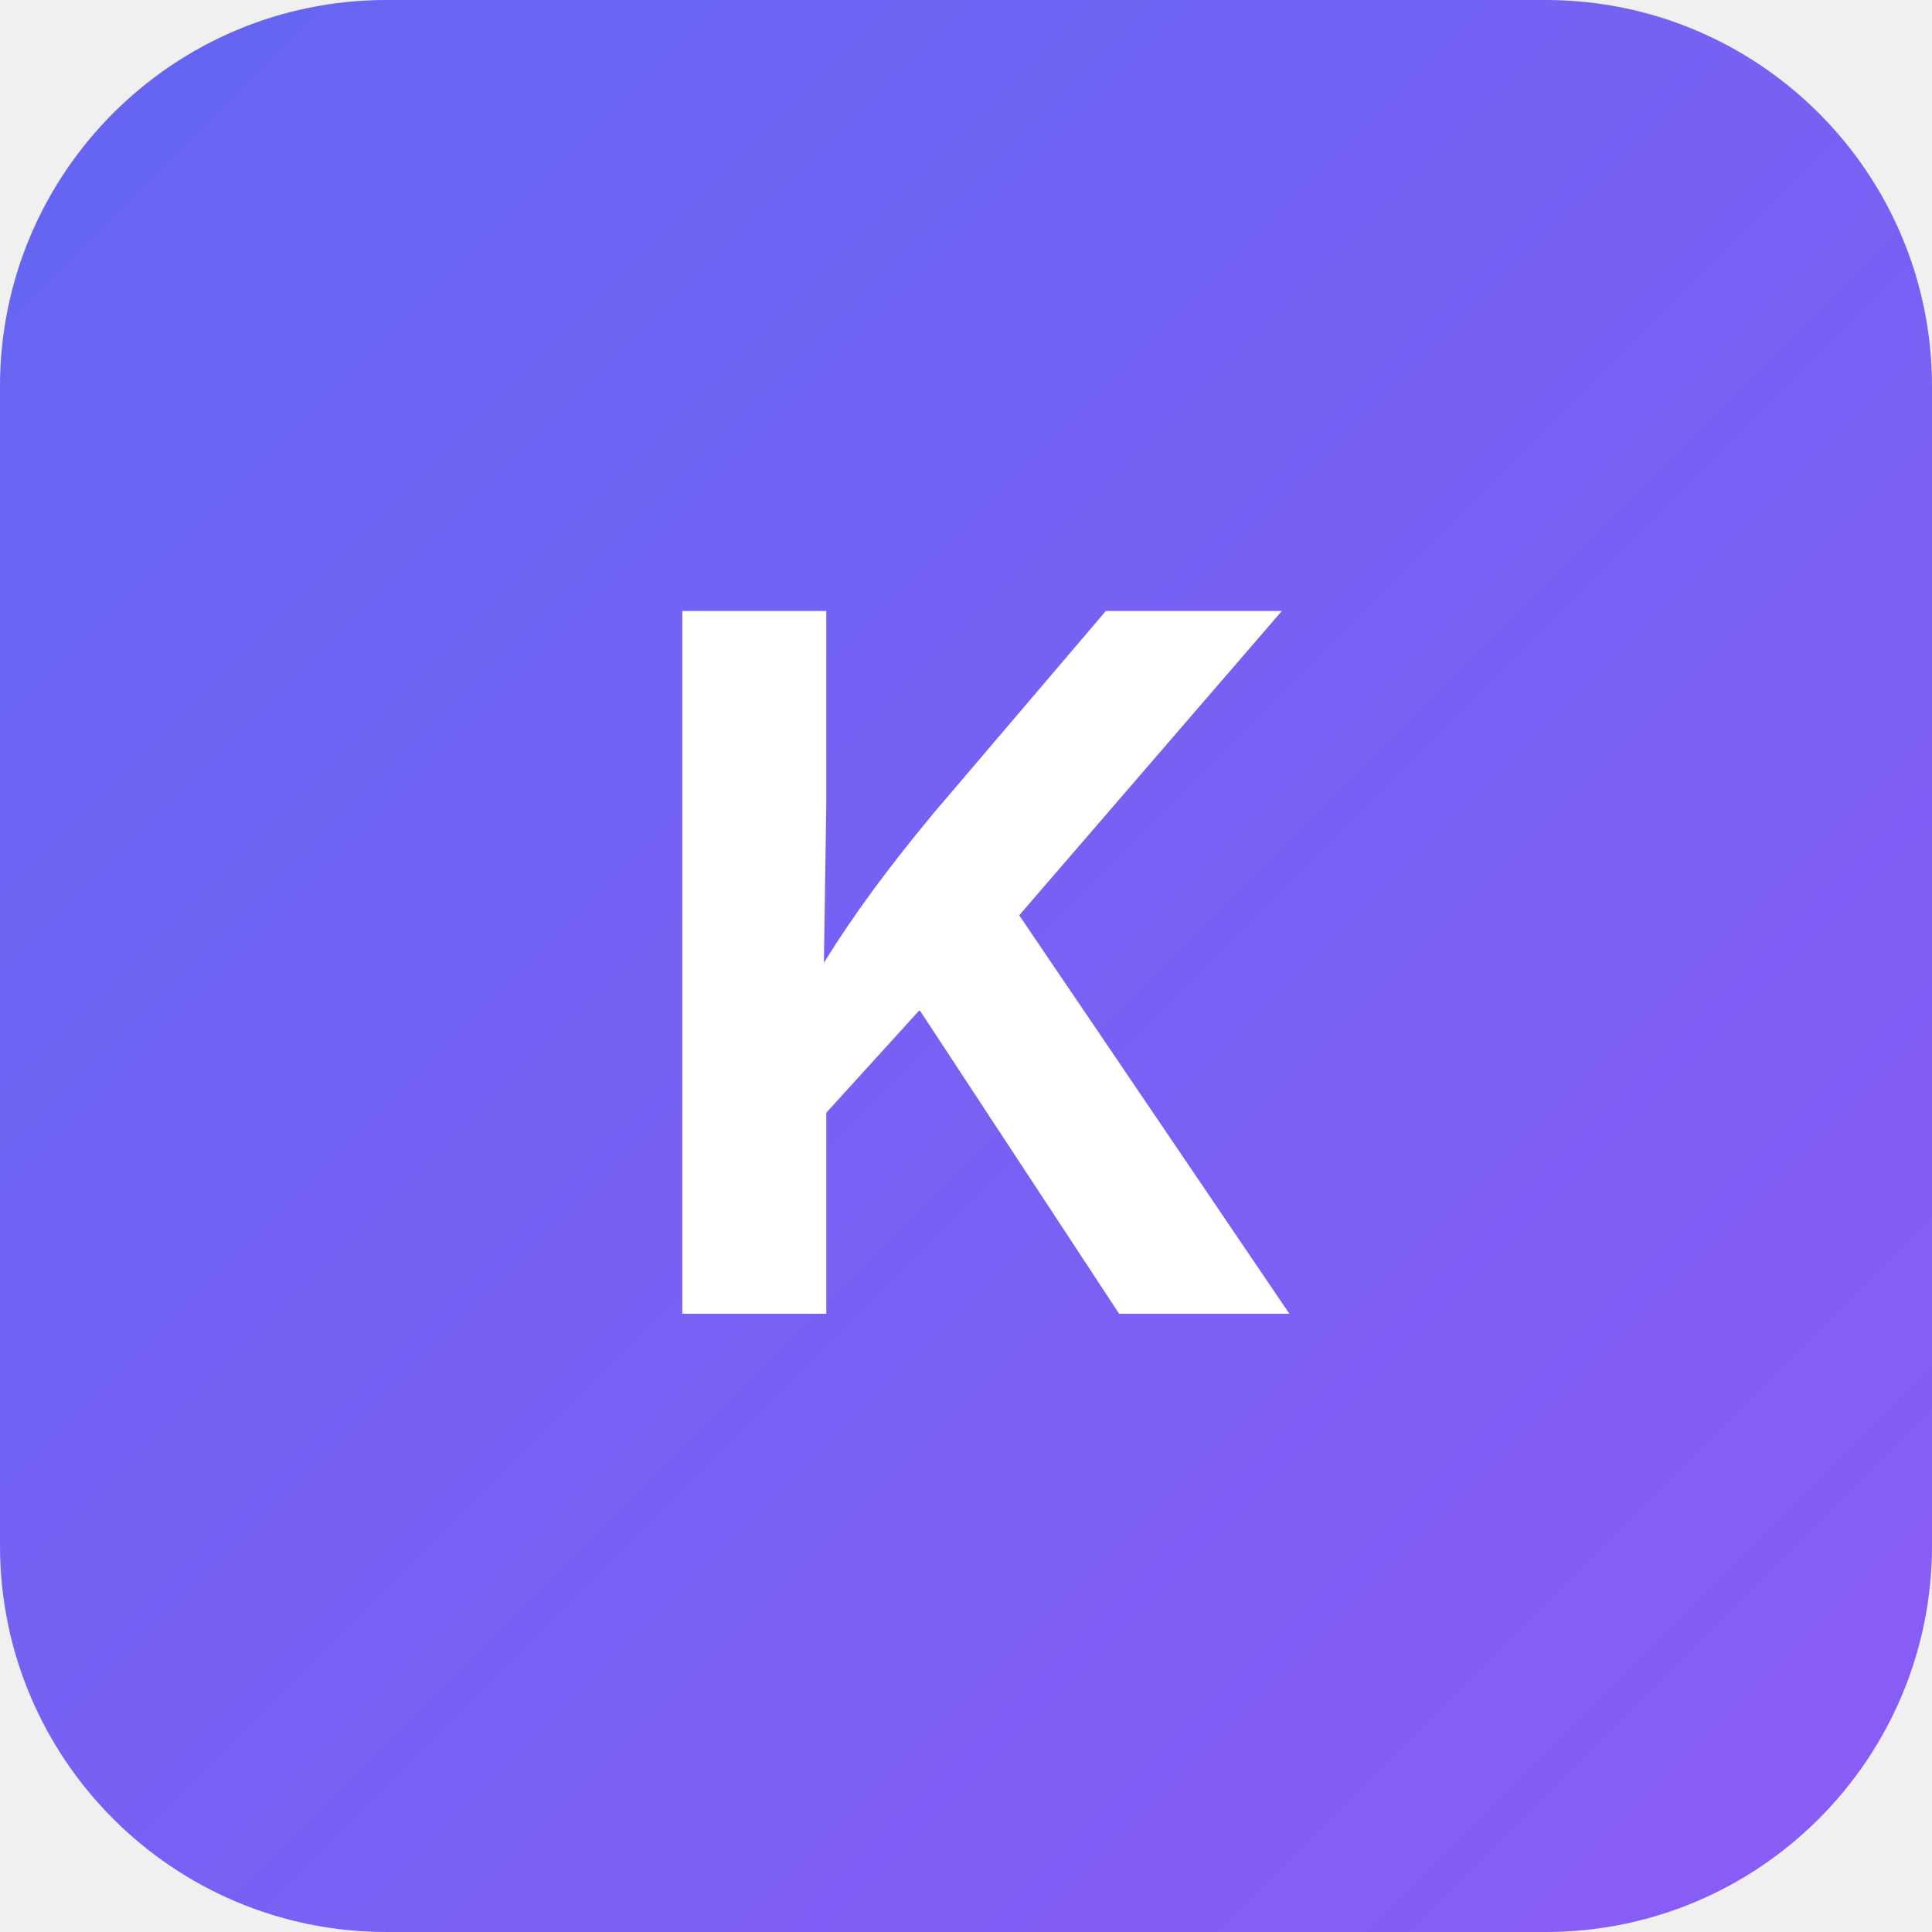
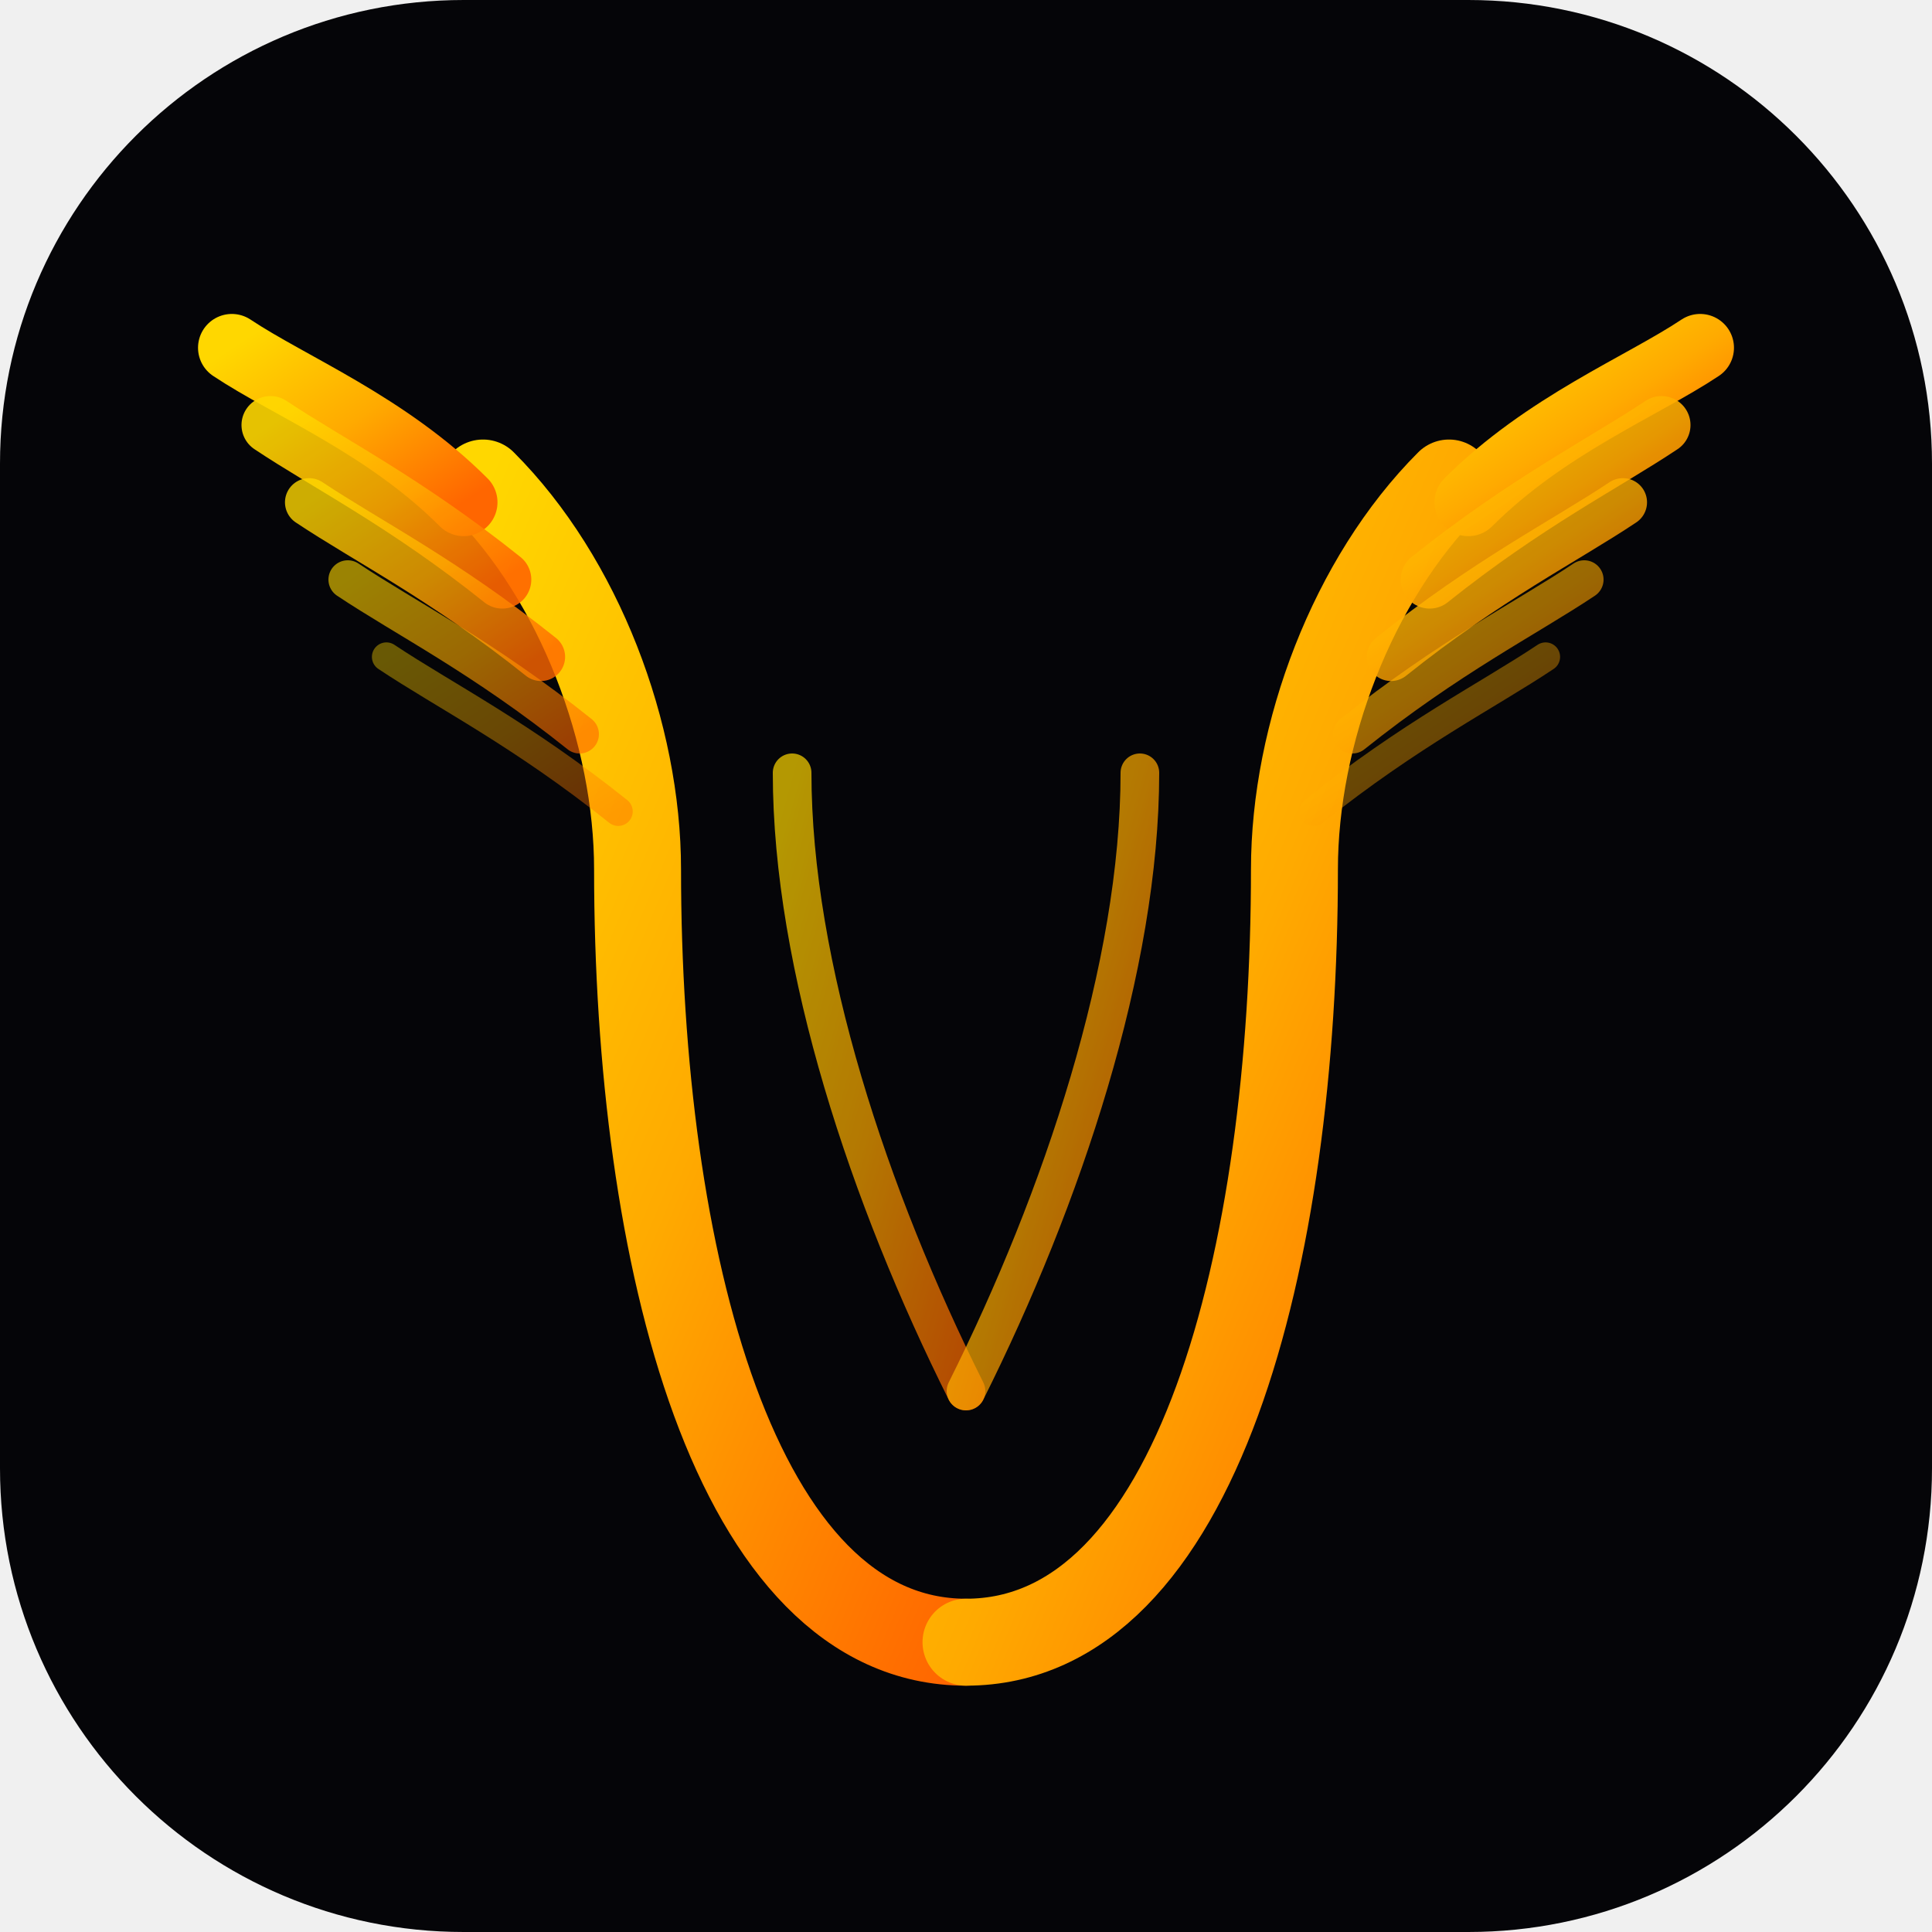
<svg xmlns="http://www.w3.org/2000/svg" viewBox="0 0 100 100">
  <defs>
-     <linearGradient id="grad" x1="0%" y1="0%" x2="100%" y2="100%">
-       <stop offset="0%" style="stop-color:#6366f1" />
-       <stop offset="100%" style="stop-color:#8b5cf6" />
+     <linearGradient id="gradPrimary" x1="0%" y1="0%" x2="100%" y2="100%">
+       <stop offset="0%" stop-color="#ffd700" />
+       <stop offset="50%" stop-color="#ffaa00" />
+       <stop offset="100%" stop-color="#ff6600" />
    </linearGradient>
  </defs>
-   <rect width="100" height="100" rx="20" fill="url(#grad)" />
-   <text x="50" y="68" font-family="Inter, sans-serif" font-size="50" font-weight="700" fill="white" text-anchor="middle">K</text>
+   <rect width="100" height="100" rx="24" fill="#050508" />
+   <g fill="none" stroke="url(#gradPrimary)" stroke-linecap="round" stroke-linejoin="round">
+     <path d="M 50 85 C 38 85, 33 65, 33 45 C 33 38, 30 30, 25 25" stroke-width="4.5" />
+     <path d="M 50 85 C 62 85, 67 65, 67 45 C 67 38, 70 30, 75 25" stroke-width="4.5" />
+     <path d="M 50 72 C 45 62, 41 50, 41 40" stroke-width="2" opacity="0.7" />
+     <path d="M 50 72 C 55 62, 59 50, 59 40" stroke-width="2" opacity="0.7" />
+     <path d="M 24 26 C 20 22, 15 20, 12 18" stroke-width="3.5" />
+     <path d="M 26 30 C 21 26, 17 24, 14 22" stroke-width="3.0" opacity="0.9" />
+     <path d="M 28 34 C 23 30, 19 28, 16 26" stroke-width="2.5" opacity="0.8" />
+     <path d="M 30 38 C 25 34, 21 32, 18 30" stroke-width="2.0" opacity="0.6" />
+     <path d="M 32 42 C 27 38, 23 36, 20 34" stroke-width="1.5" opacity="0.4" />
+     <path d="M 76 26 C 80 22, 85 20, 88 18" stroke-width="3.5" />
+     <path d="M 74 30 C 79 26, 83 24, 86 22" stroke-width="3.0" opacity="0.9" />
+     <path d="M 72 34 C 77 30, 81 28, 84 26" stroke-width="2.5" opacity="0.8" />
+     <path d="M 70 38 C 75 34, 79 32, 82 30" stroke-width="2.0" opacity="0.6" />
+     <path d="M 68 42 C 73 38, 77 36, 80 34" stroke-width="1.5" opacity="0.4" />
+   </g>
</svg>
